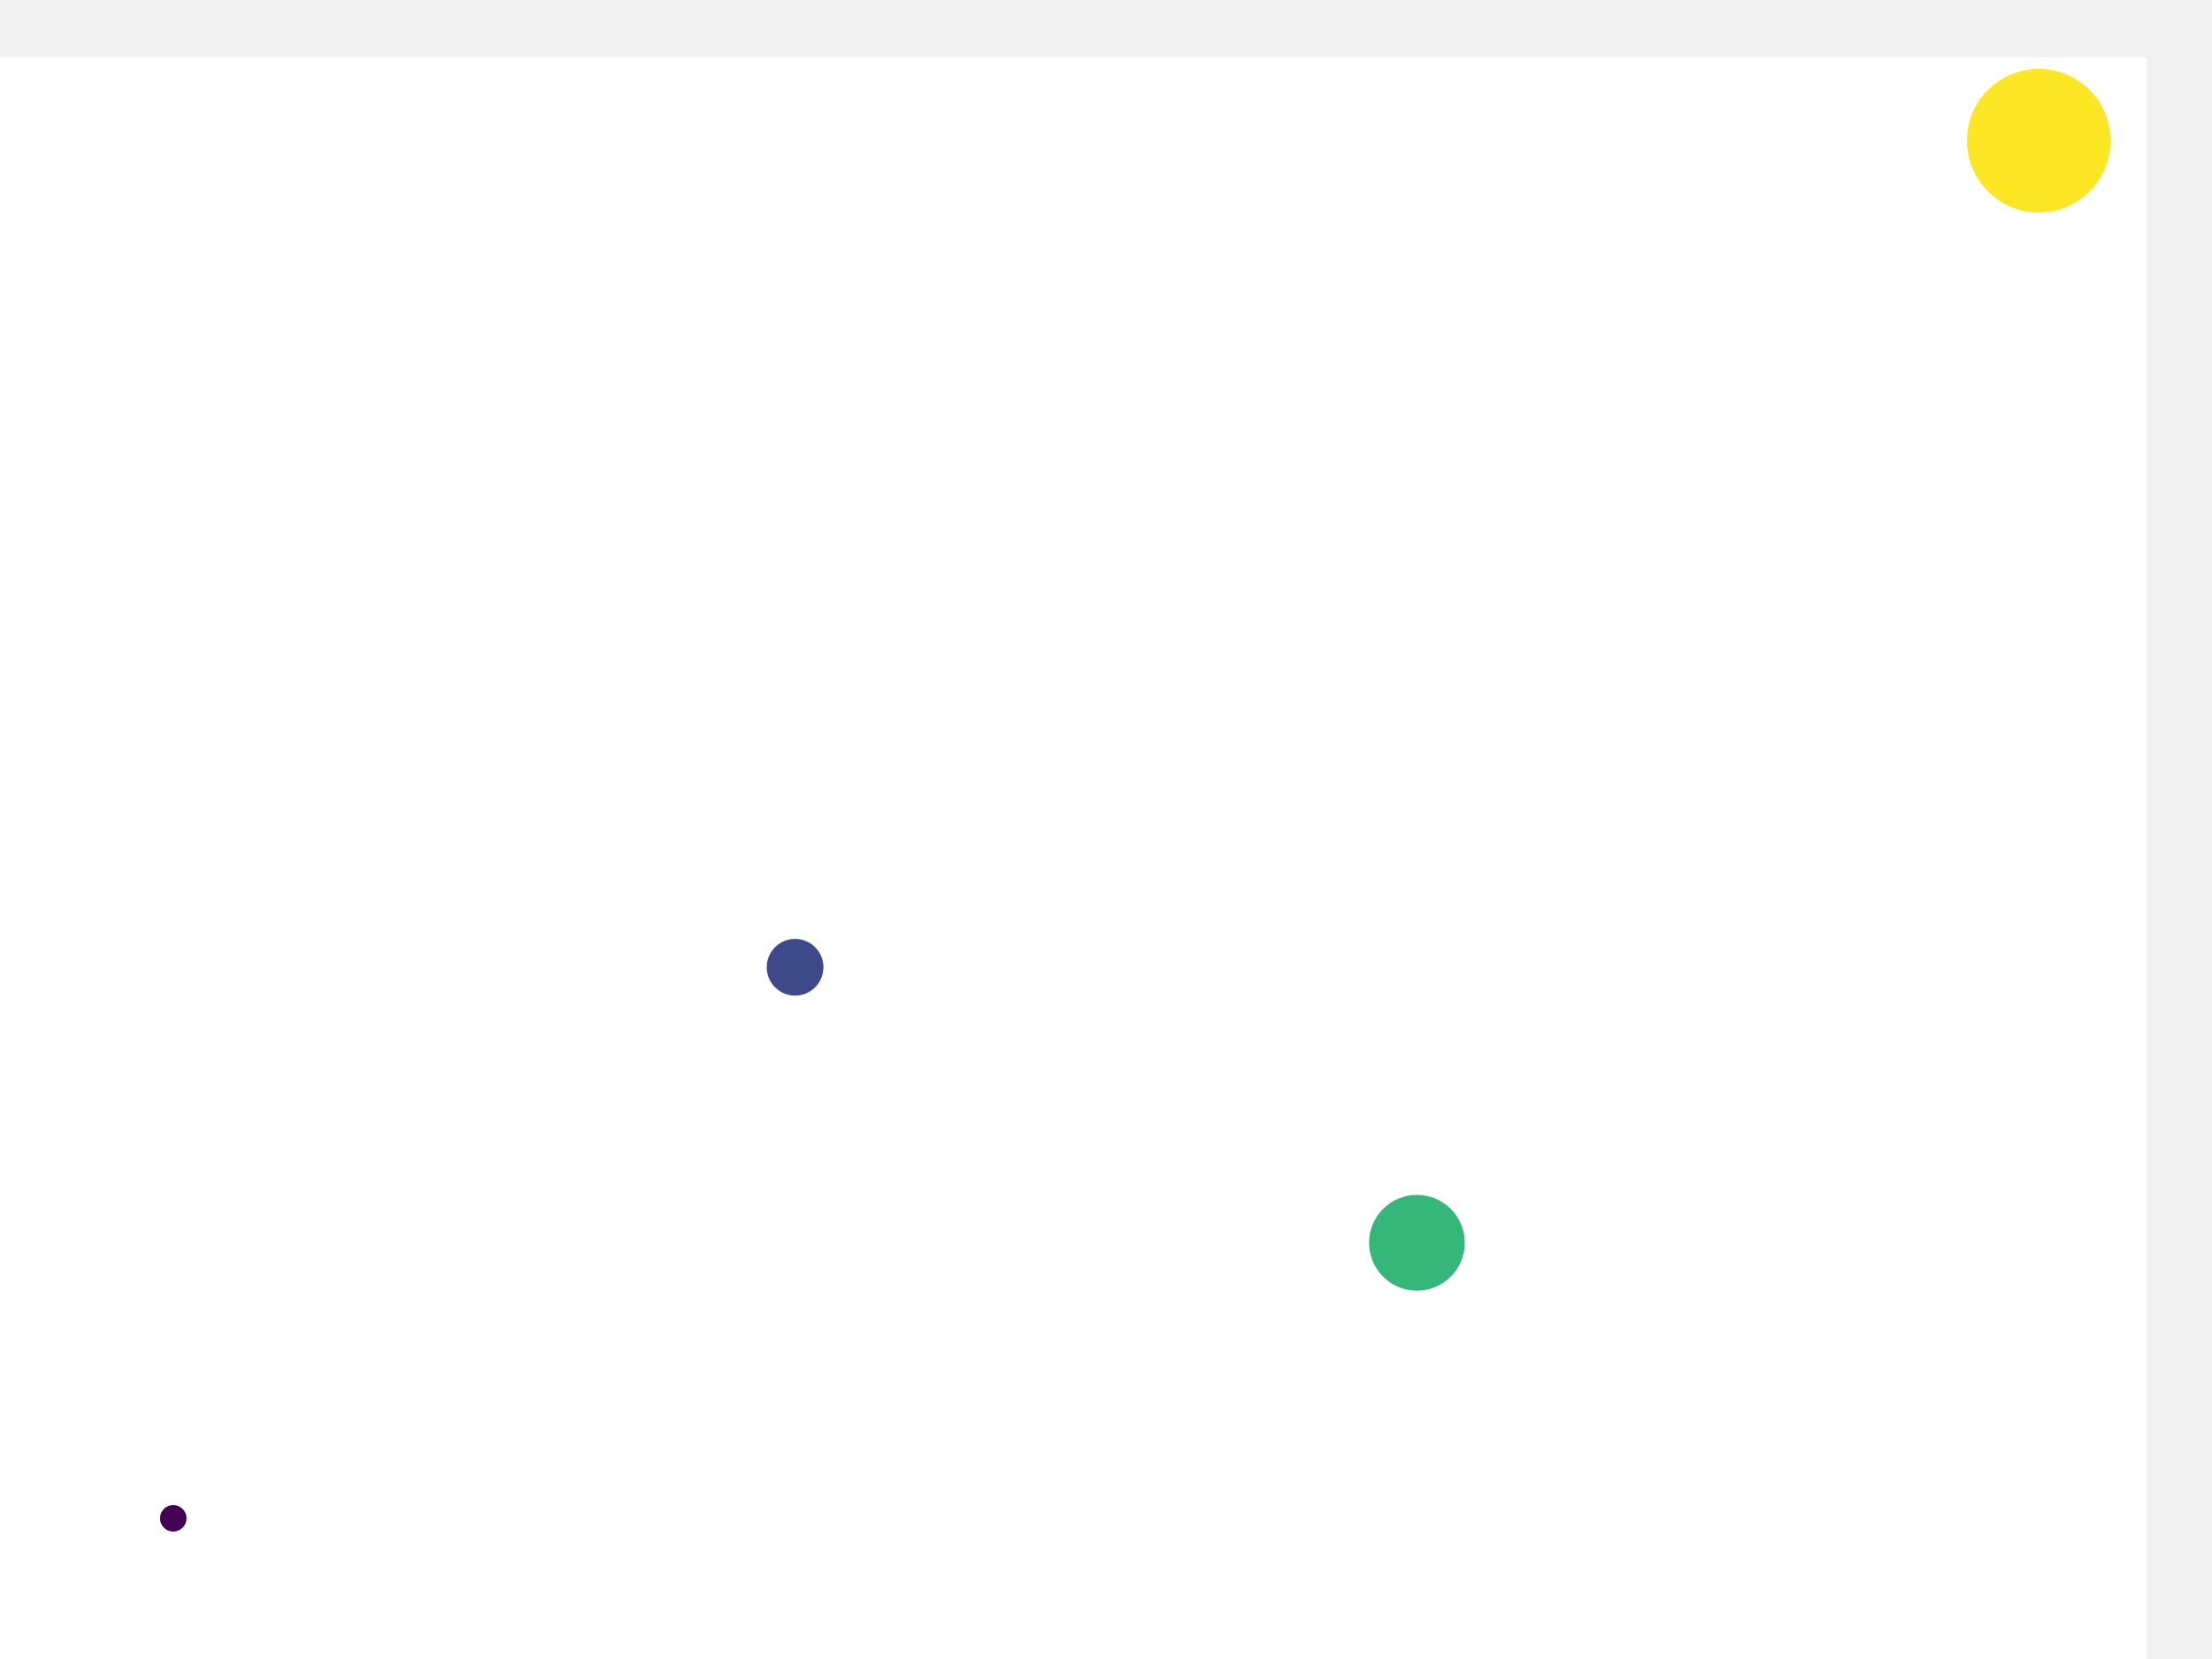
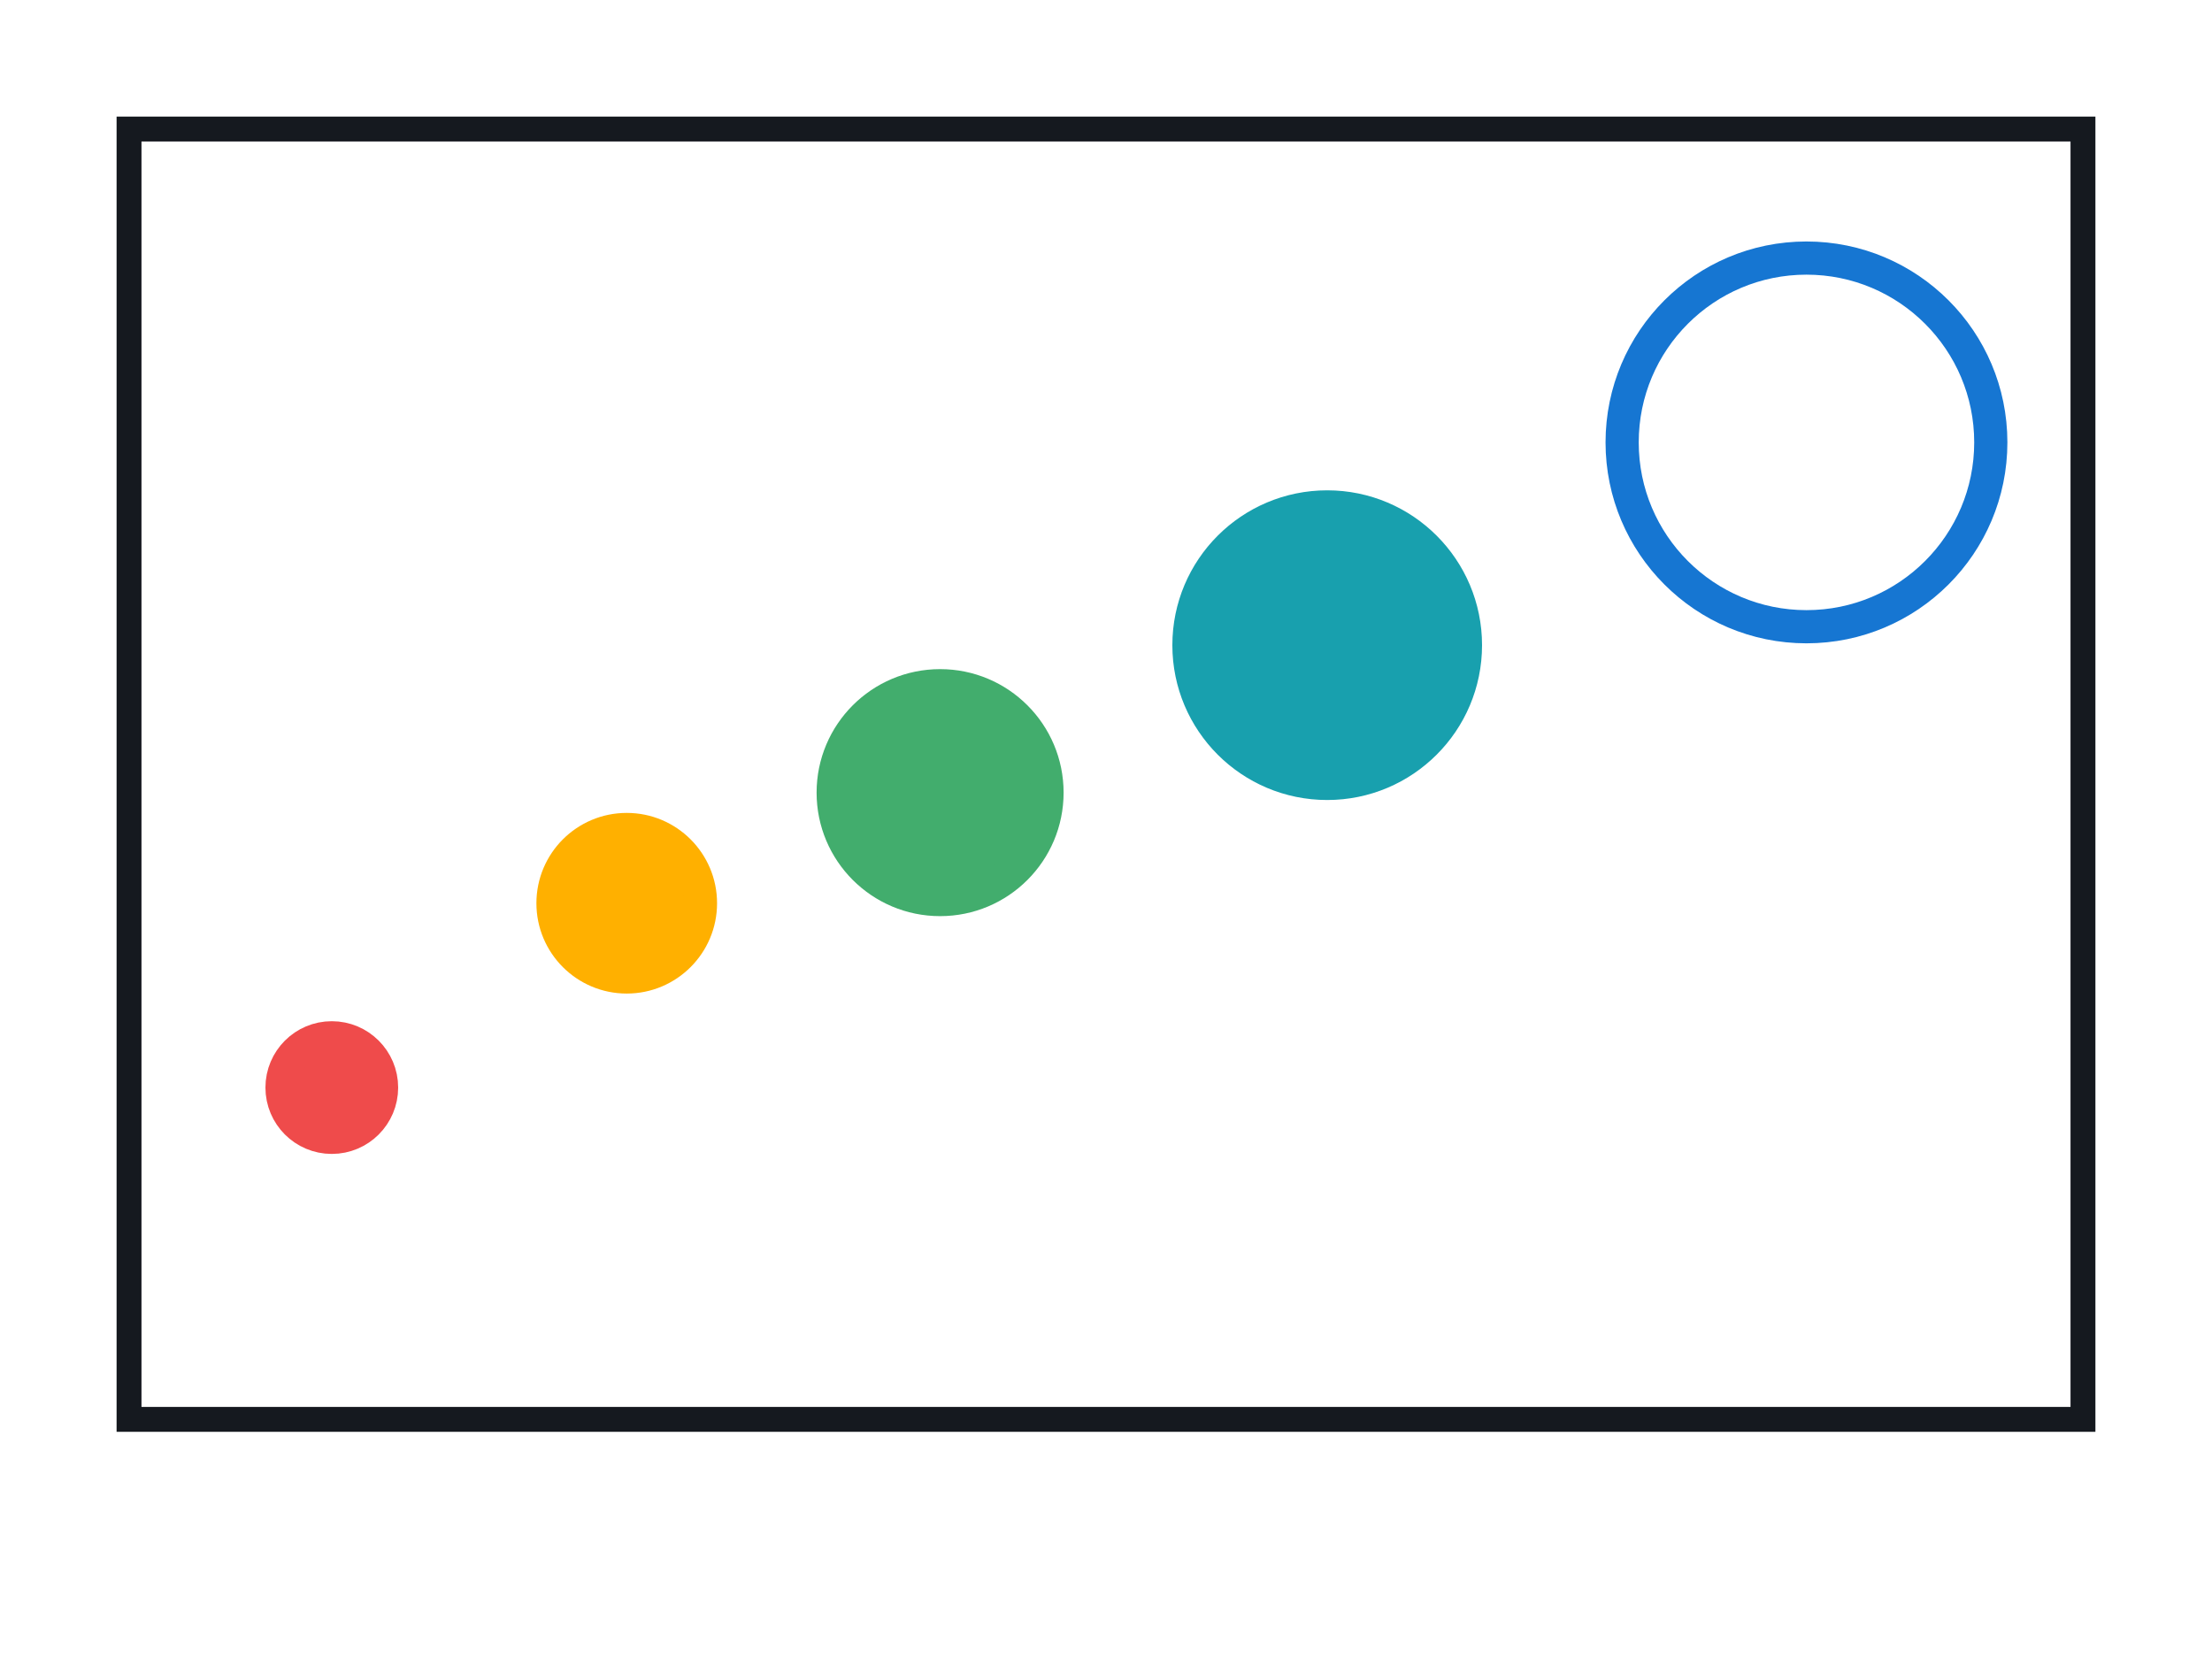
- <svg xmlns="http://www.w3.org/2000/svg" width="1024" height="768" viewBox="23.617 -11.626 450.47 337.852" version="1.1" preserveAspectRatio="xMidYMid meet">
-   <defs>
-     <style type="text/css">*{stroke-linejoin: round; stroke-linecap: butt}</style>
-   </defs>
-   <g id="figure_1">
-     <g id="patch_1">
-       <path d="M 0 345.6  L 460.8 345.6  L 460.8 0  L 0 0  z " style="fill: #ffffff" />
-     </g>
-     <g id="axes_1">
-       <g id="PathCollection_1">
-         <path d="M 58.899 299.073  C 59.296 299.073 59.678 298.914 59.959 298.633  C 60.241 298.352 60.399 297.97 60.399 297.573  C 60.399 297.175 60.241 296.793 59.959 296.512  C 59.678 296.231 59.296 296.073 58.899 296.073  C 58.501 296.073 58.119 296.231 57.838 296.512  C 57.557 296.793 57.399 297.175 57.399 297.573  C 57.399 297.97 57.557 298.352 57.838 298.633  C 58.119 298.914 58.501 299.073 58.899 299.073  z " clip-path="url(#p893a0f1e01)" style="fill: #440154; stroke: #440154" transform="translate(58.89866 297.5725) scale(1.35) translate(-58.89866 -297.5725)" />
-         <path d="M 185.534 188.355  C 186.33 188.355 187.093 188.038 187.655 187.476  C 188.218 186.913 188.534 186.15 188.534 185.355  C 188.534 184.559 188.218 183.796 187.655 183.233  C 187.093 182.671 186.33 182.355 185.534 182.355  C 184.738 182.355 183.975 182.671 183.413 183.233  C 182.85 183.796 182.534 184.559 182.534 185.355  C 182.534 186.15 182.85 186.913 183.413 187.476  C 183.975 188.038 184.738 188.355 185.534 188.355  z " clip-path="url(#p893a0f1e01)" style="fill: #3e4989; stroke: #3e4989" transform="translate(185.5339 185.3545) scale(1.65) translate(-185.5339 -185.3545)" />
-         <path d="M 312.169 245.964  C 313.363 245.964 314.507 245.489 315.351 244.645  C 316.195 243.802 316.669 242.657 316.669 241.464  C 316.669 240.27 316.195 239.125 315.351 238.282  C 314.507 237.438 313.363 236.964 312.169 236.964  C 310.976 236.964 309.831 237.438 308.987 238.282  C 308.143 239.125 307.669 240.27 307.669 241.464  C 307.669 242.657 308.143 243.802 308.987 244.645  C 309.831 245.489 310.976 245.964 312.169 245.964  z " clip-path="url(#p893a0f1e01)" style="fill: #35b779; stroke: #35b779" transform="translate(312.1692 241.4635) scale(1.95) translate(-312.1692 -241.4635)" />
-         <path d="M 438.804 23.027  C 440.396 23.027 441.922 22.395 443.047 21.27  C 444.172 20.145 444.804 18.619 444.804 17.027  C 444.804 15.436 444.172 13.91 443.047 12.785  C 441.922 11.66 440.396 11.027 438.804 11.027  C 437.213 11.027 435.687 11.66 434.562 12.785  C 433.437 13.91 432.804 15.436 432.804 17.027  C 432.804 18.619 433.437 20.145 434.562 21.27  C 435.687 22.395 437.213 23.027 438.804 23.027  z " clip-path="url(#p893a0f1e01)" style="fill: #fde725; stroke: #fde725" transform="translate(438.8045 17.02749) scale(2.25) translate(-438.8045 -17.02749)" />
-       </g>
-     </g>
-   </g>
-   <defs>
-     <clipPath id="p893a0f1e01">
-       <rect x="39.903" y="3" width="417.896" height="308.6" />
-     </clipPath>
-   </defs>
+ <svg xmlns="http://www.w3.org/2000/svg" width="1024" height="768" viewBox="0 0 120 90" preserveAspectRatio="xMidYMid meet">
+   <rect x="0" y="0" width="120" height="90" fill="#ffffff" />
+   <rect x="7" y="7" width="106" height="70" fill="#ffffff" stroke="#15191f" stroke-width="1.35" />
+   <circle cx="18" cy="59" r="2.7" fill="#ef4b4b" stroke="#ef4b4b" stroke-width="1.8" />
+   <circle cx="34" cy="49" r="4" fill="#ffb000" stroke="#ffb000" stroke-width="1.8" />
+   <circle cx="51" cy="43" r="5.8" fill="#42ad6d" stroke="#42ad6d" stroke-width="1.8" />
+   <circle cx="72" cy="35" r="7.5" fill="#18a0ae" stroke="#18a0ae" stroke-width="1.8" />
+   <circle cx="98" cy="24" r="10" fill="#ffffff" stroke="#1676d2" stroke-width="1.8" />
</svg>
